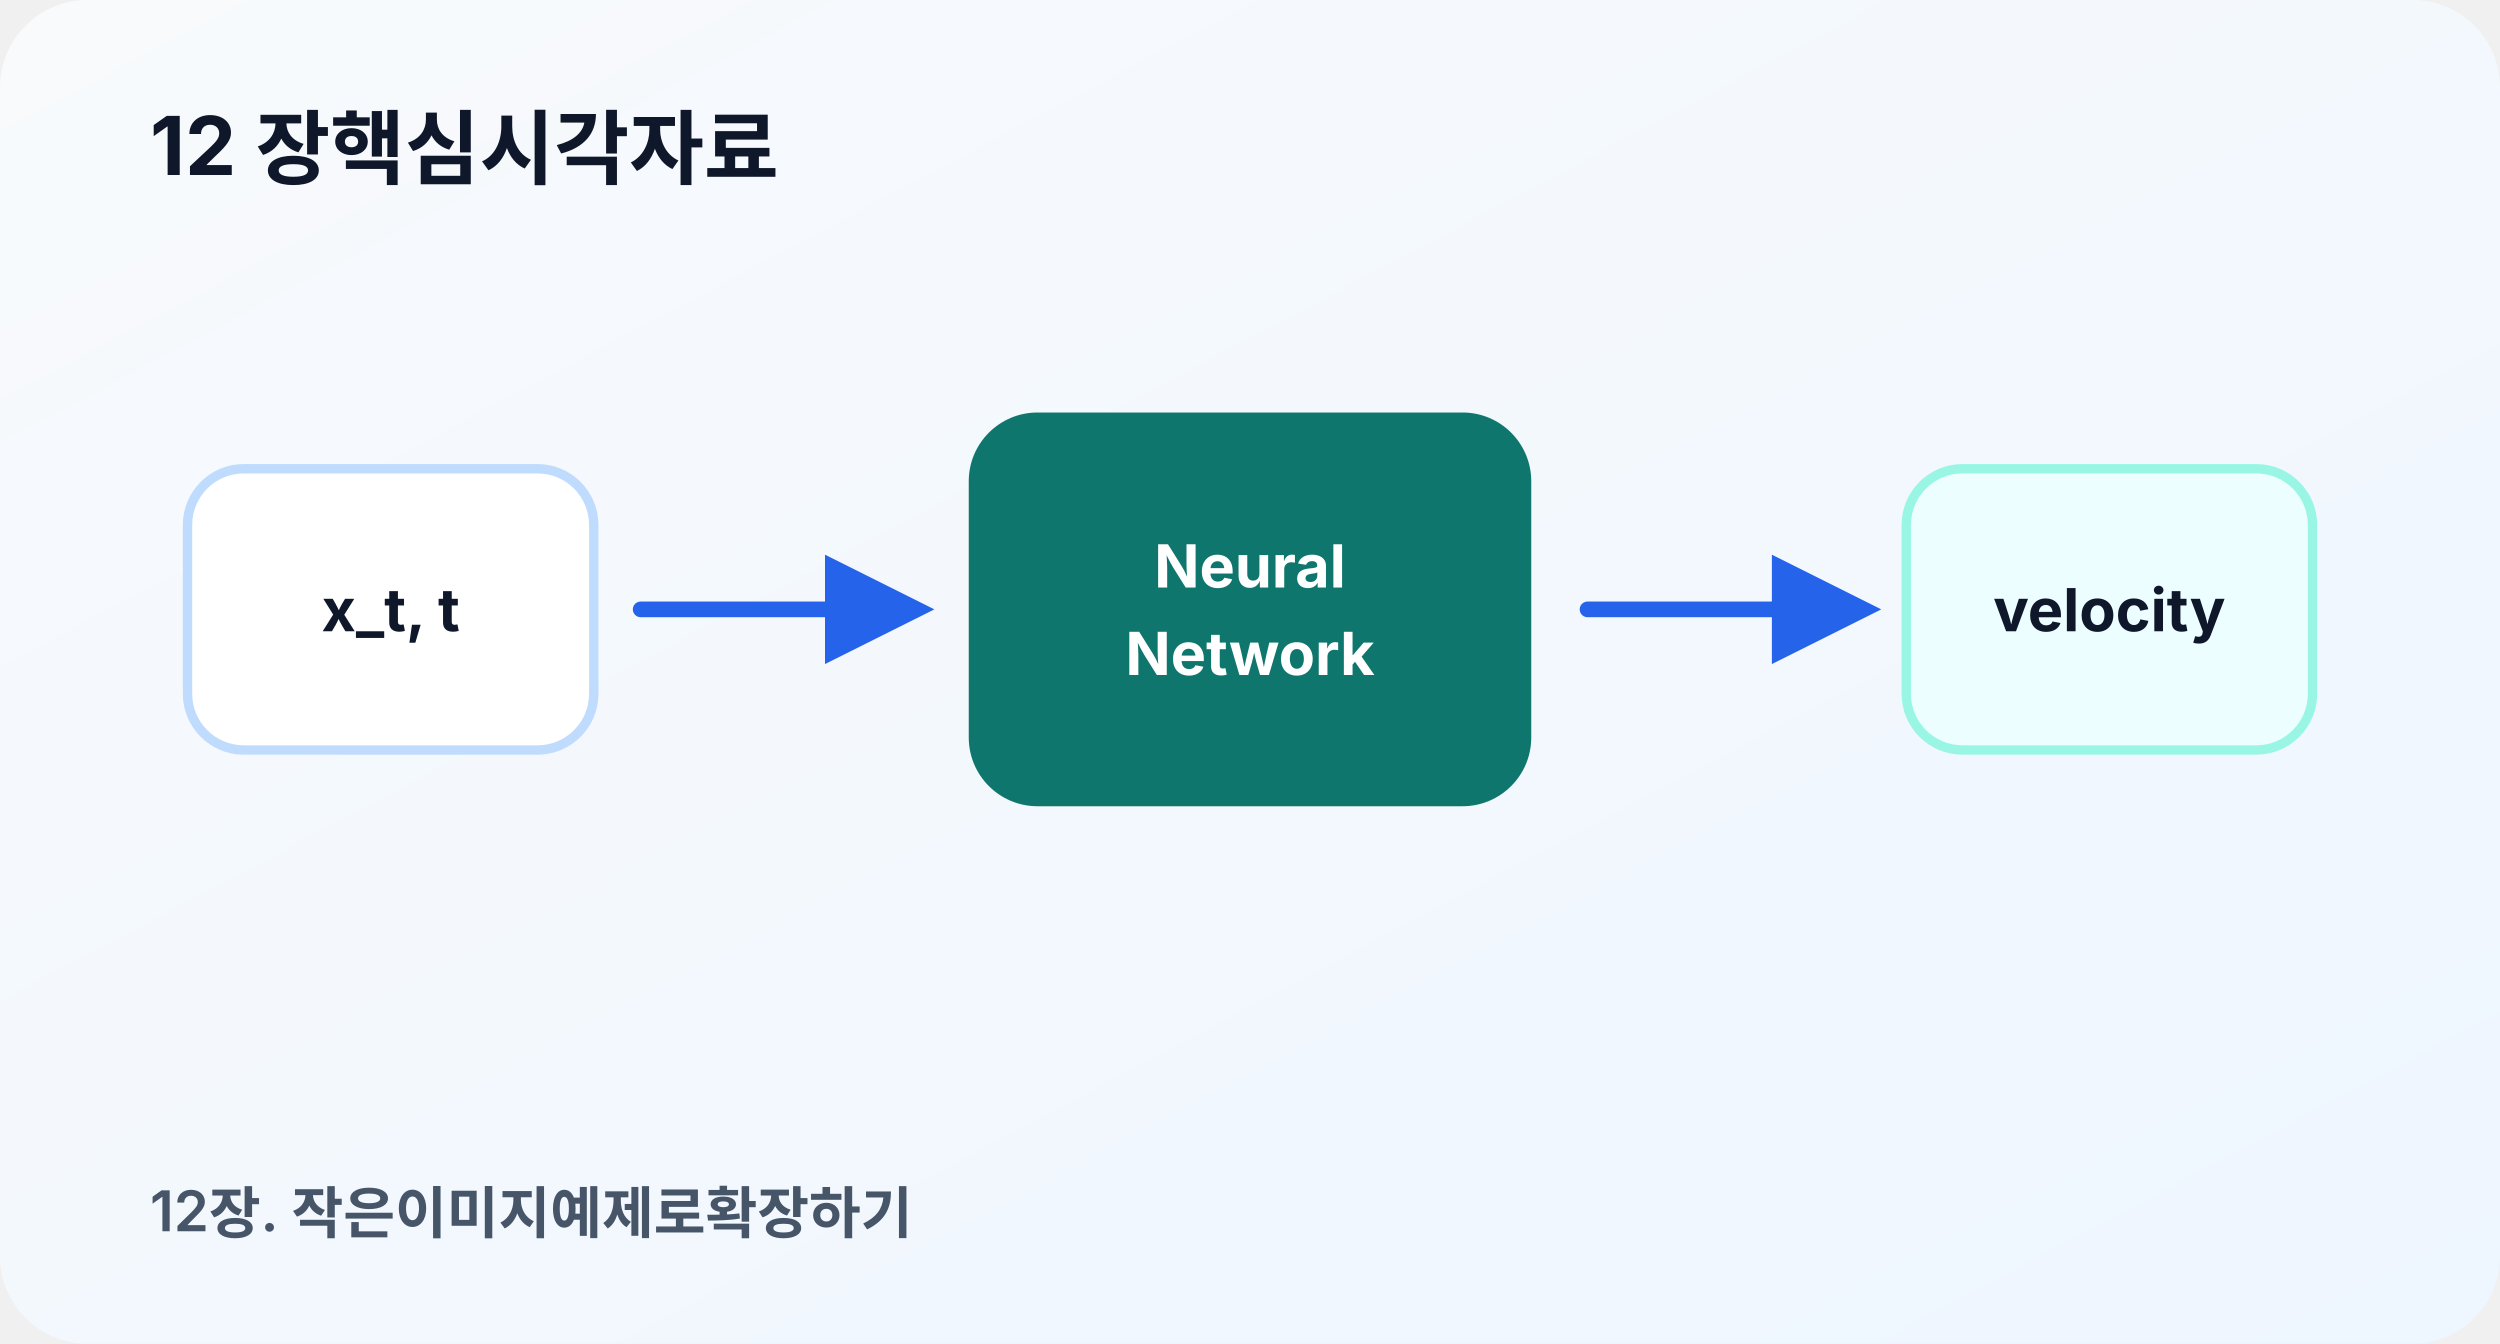
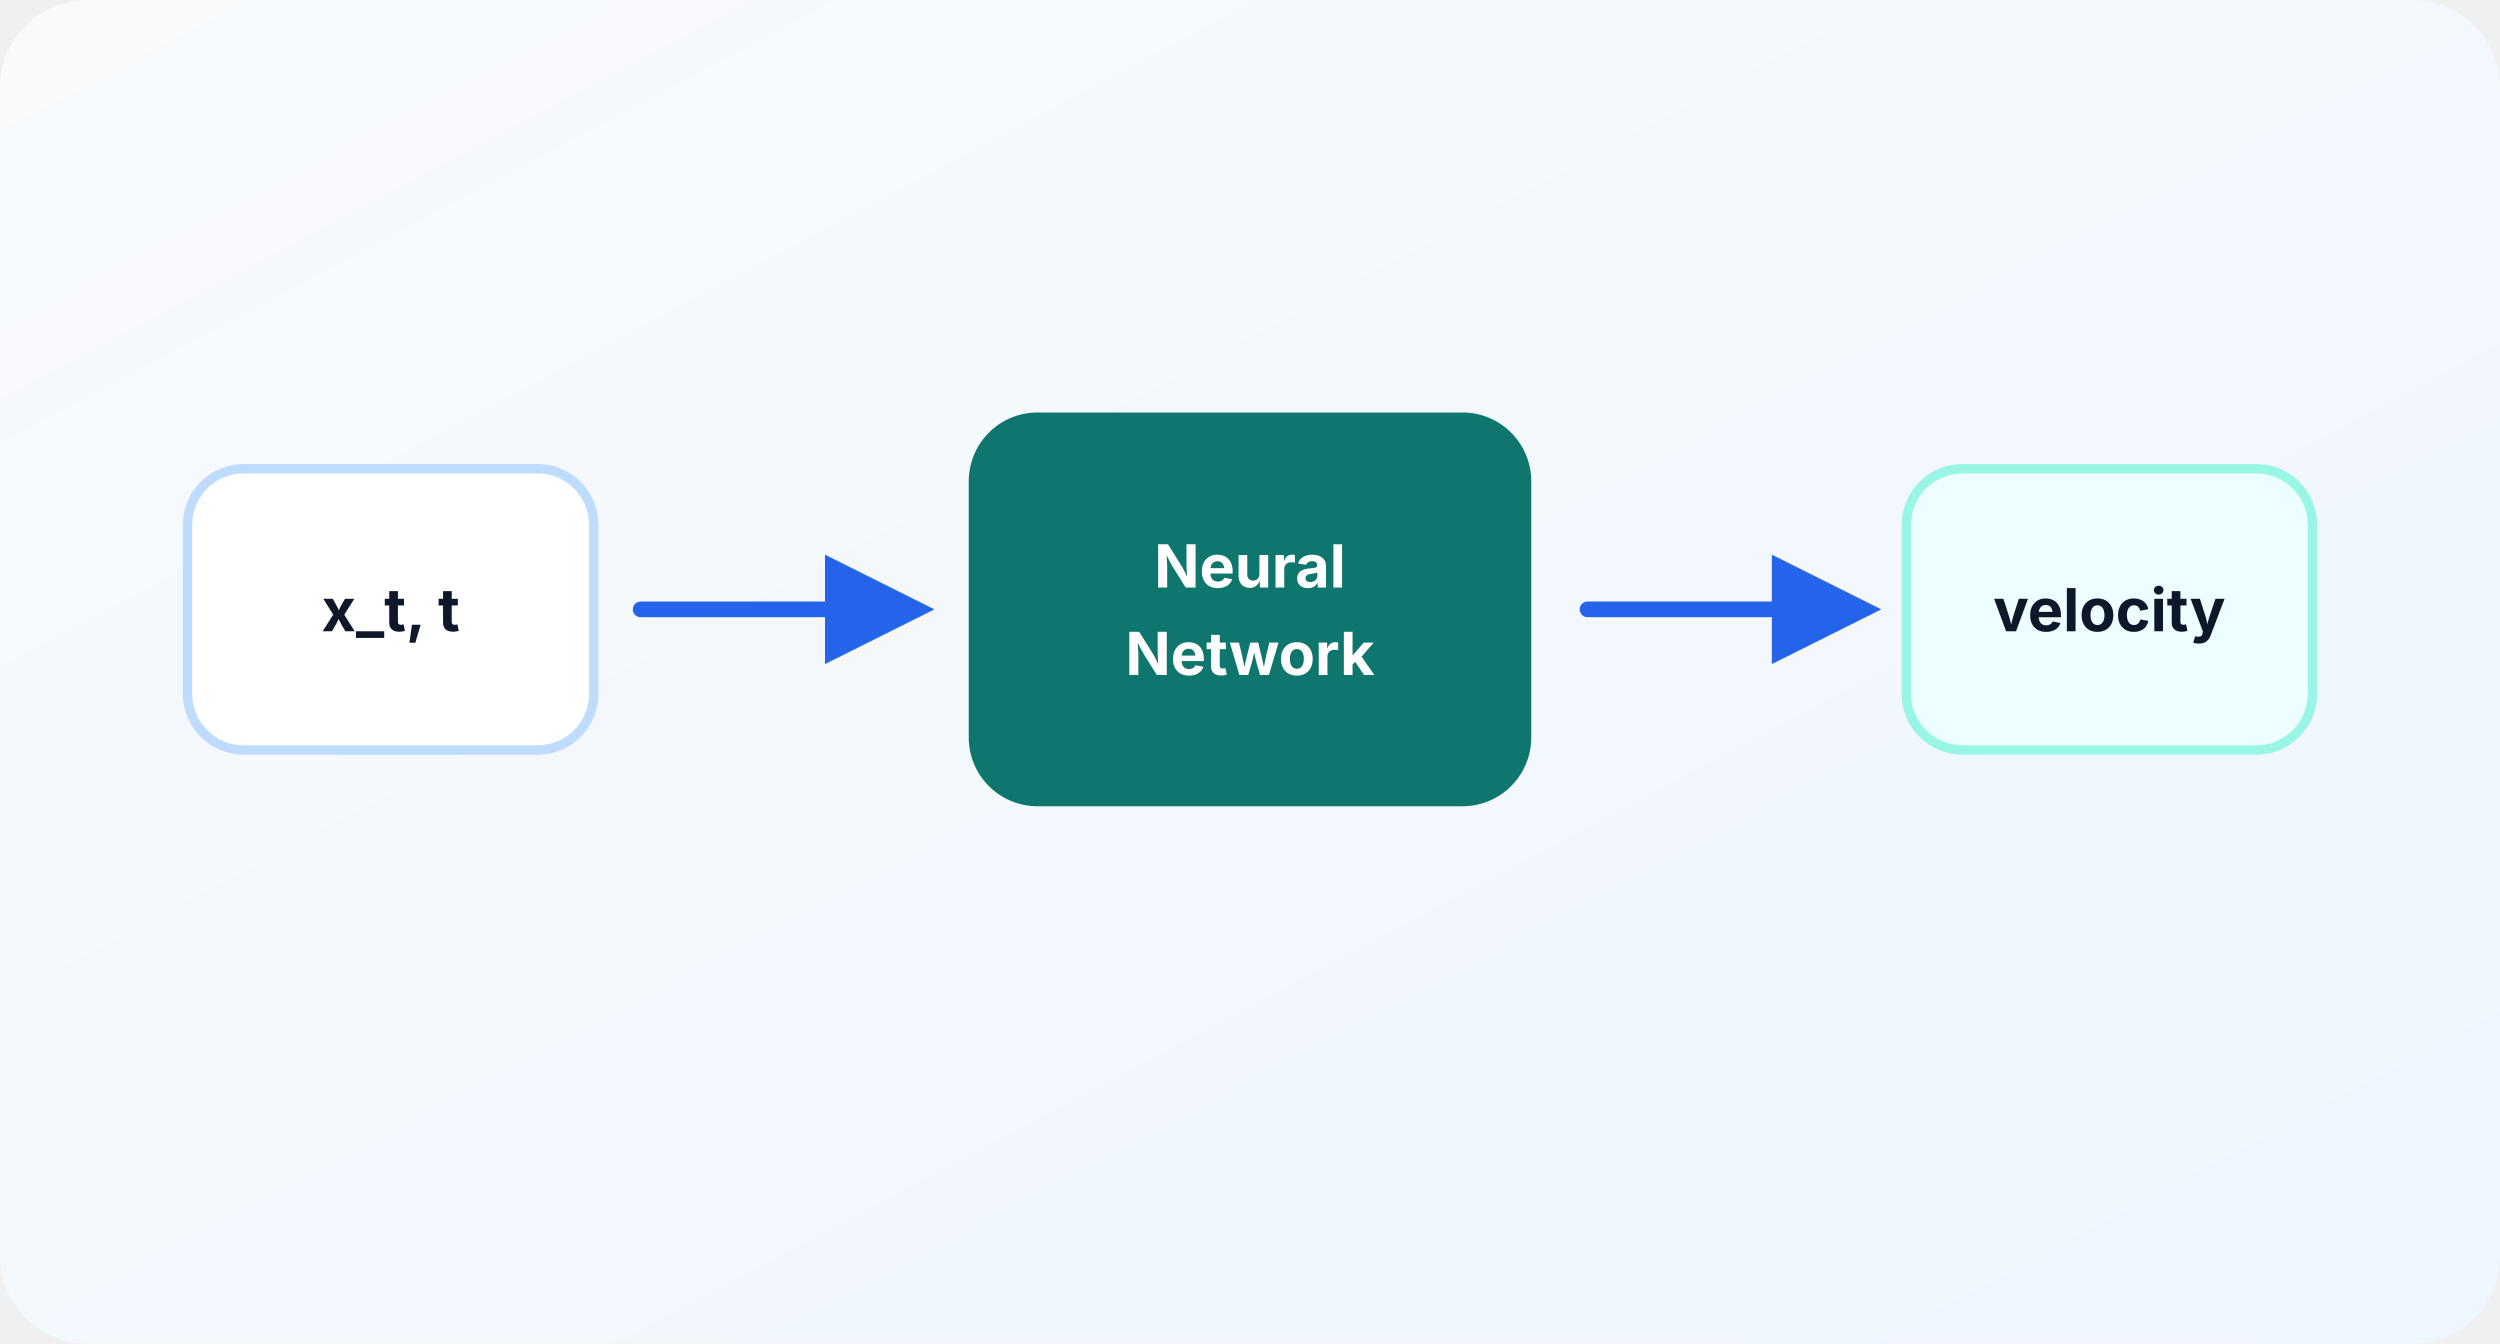
<svg xmlns="http://www.w3.org/2000/svg" viewBox="0 0 800 430" role="img">
  <defs>
    <marker id="arrow" viewBox="0 0 10 10" refX="8" refY="5" markerWidth="7" markerHeight="7" orient="auto-start-reverse">
      <path d="M0 0 L10 5 L0 10 z" fill="#2563eb" />
    </marker>
    <linearGradient id="bg" x1="0" x2="1" y1="0" y2="1">
      <stop offset="0" stop-color="#f8fafc" />
      <stop offset="1" stop-color="#eef6ff" />
    </linearGradient>
  </defs>
  <style>.bg{fill:url(#bg)}.title{font:700 26px -apple-system,BlinkMacSystemFont,'Noto Sans KR',sans-serif;fill:#0f172a}.small{font:600 18px -apple-system,BlinkMacSystemFont,'Noto Sans KR',sans-serif;fill:#475569}.label{font:700 19px -apple-system,BlinkMacSystemFont,'Noto Sans KR',sans-serif;fill:#0f172a}.light{fill:#fff}.panel{fill:#fff;stroke:#bfdbfe;stroke-width:3}.panel.alt{fill:#ecfeff;stroke:#99f6e4}.net,.hub{fill:#0f766e}.arrow{fill:none;stroke:#2563eb;stroke-width:5;stroke-linecap:round;marker-end:url(#arrow)}.arrow.soft{stroke:#0f766e;opacity:.75}.curve{fill:none;stroke:#7c3aed;stroke-width:5;stroke-linecap:round;marker-end:url(#arrow)}.dot{fill:#2563eb}.dot2{fill:#0f766e}.cloud circle{fill:#bfdbfe;opacity:.9}.data rect{fill:#d1fae5;stroke:#0f766e;stroke-width:4}.data circle{fill:#0f766e}.data path{fill:none;stroke:#0f766e;stroke-width:5;stroke-linecap:round}.link{stroke:#94a3b8;stroke-width:3;opacity:.75}</style>
  <rect class="bg" width="800" height="430" rx="28" />
-   <text x="48" y="56" class="title">12 장핵심시각자료</text>
  <rect x="60" y="150" width="130" height="90" rx="18" class="panel" />
  <text x="125" y="202" text-anchor="middle" class="label">x_t, t</text>
  <path d="M205 195 H292" class="arrow" />
  <rect x="310" y="132" width="180" height="126" rx="22" class="net" />
  <text x="400" y="188" text-anchor="middle" class="label light">Neural</text>
  <text x="400" y="216" text-anchor="middle" class="label light">Network</text>
  <path d="M508 195 H595" class="arrow" />
  <rect x="610" y="150" width="130" height="90" rx="18" class="panel alt" />
  <text x="675" y="202" text-anchor="middle" class="label">velocity</text>
-   <text x="48" y="394" class="small">12장. 작은이미지예제로확장하기</text>
</svg>
